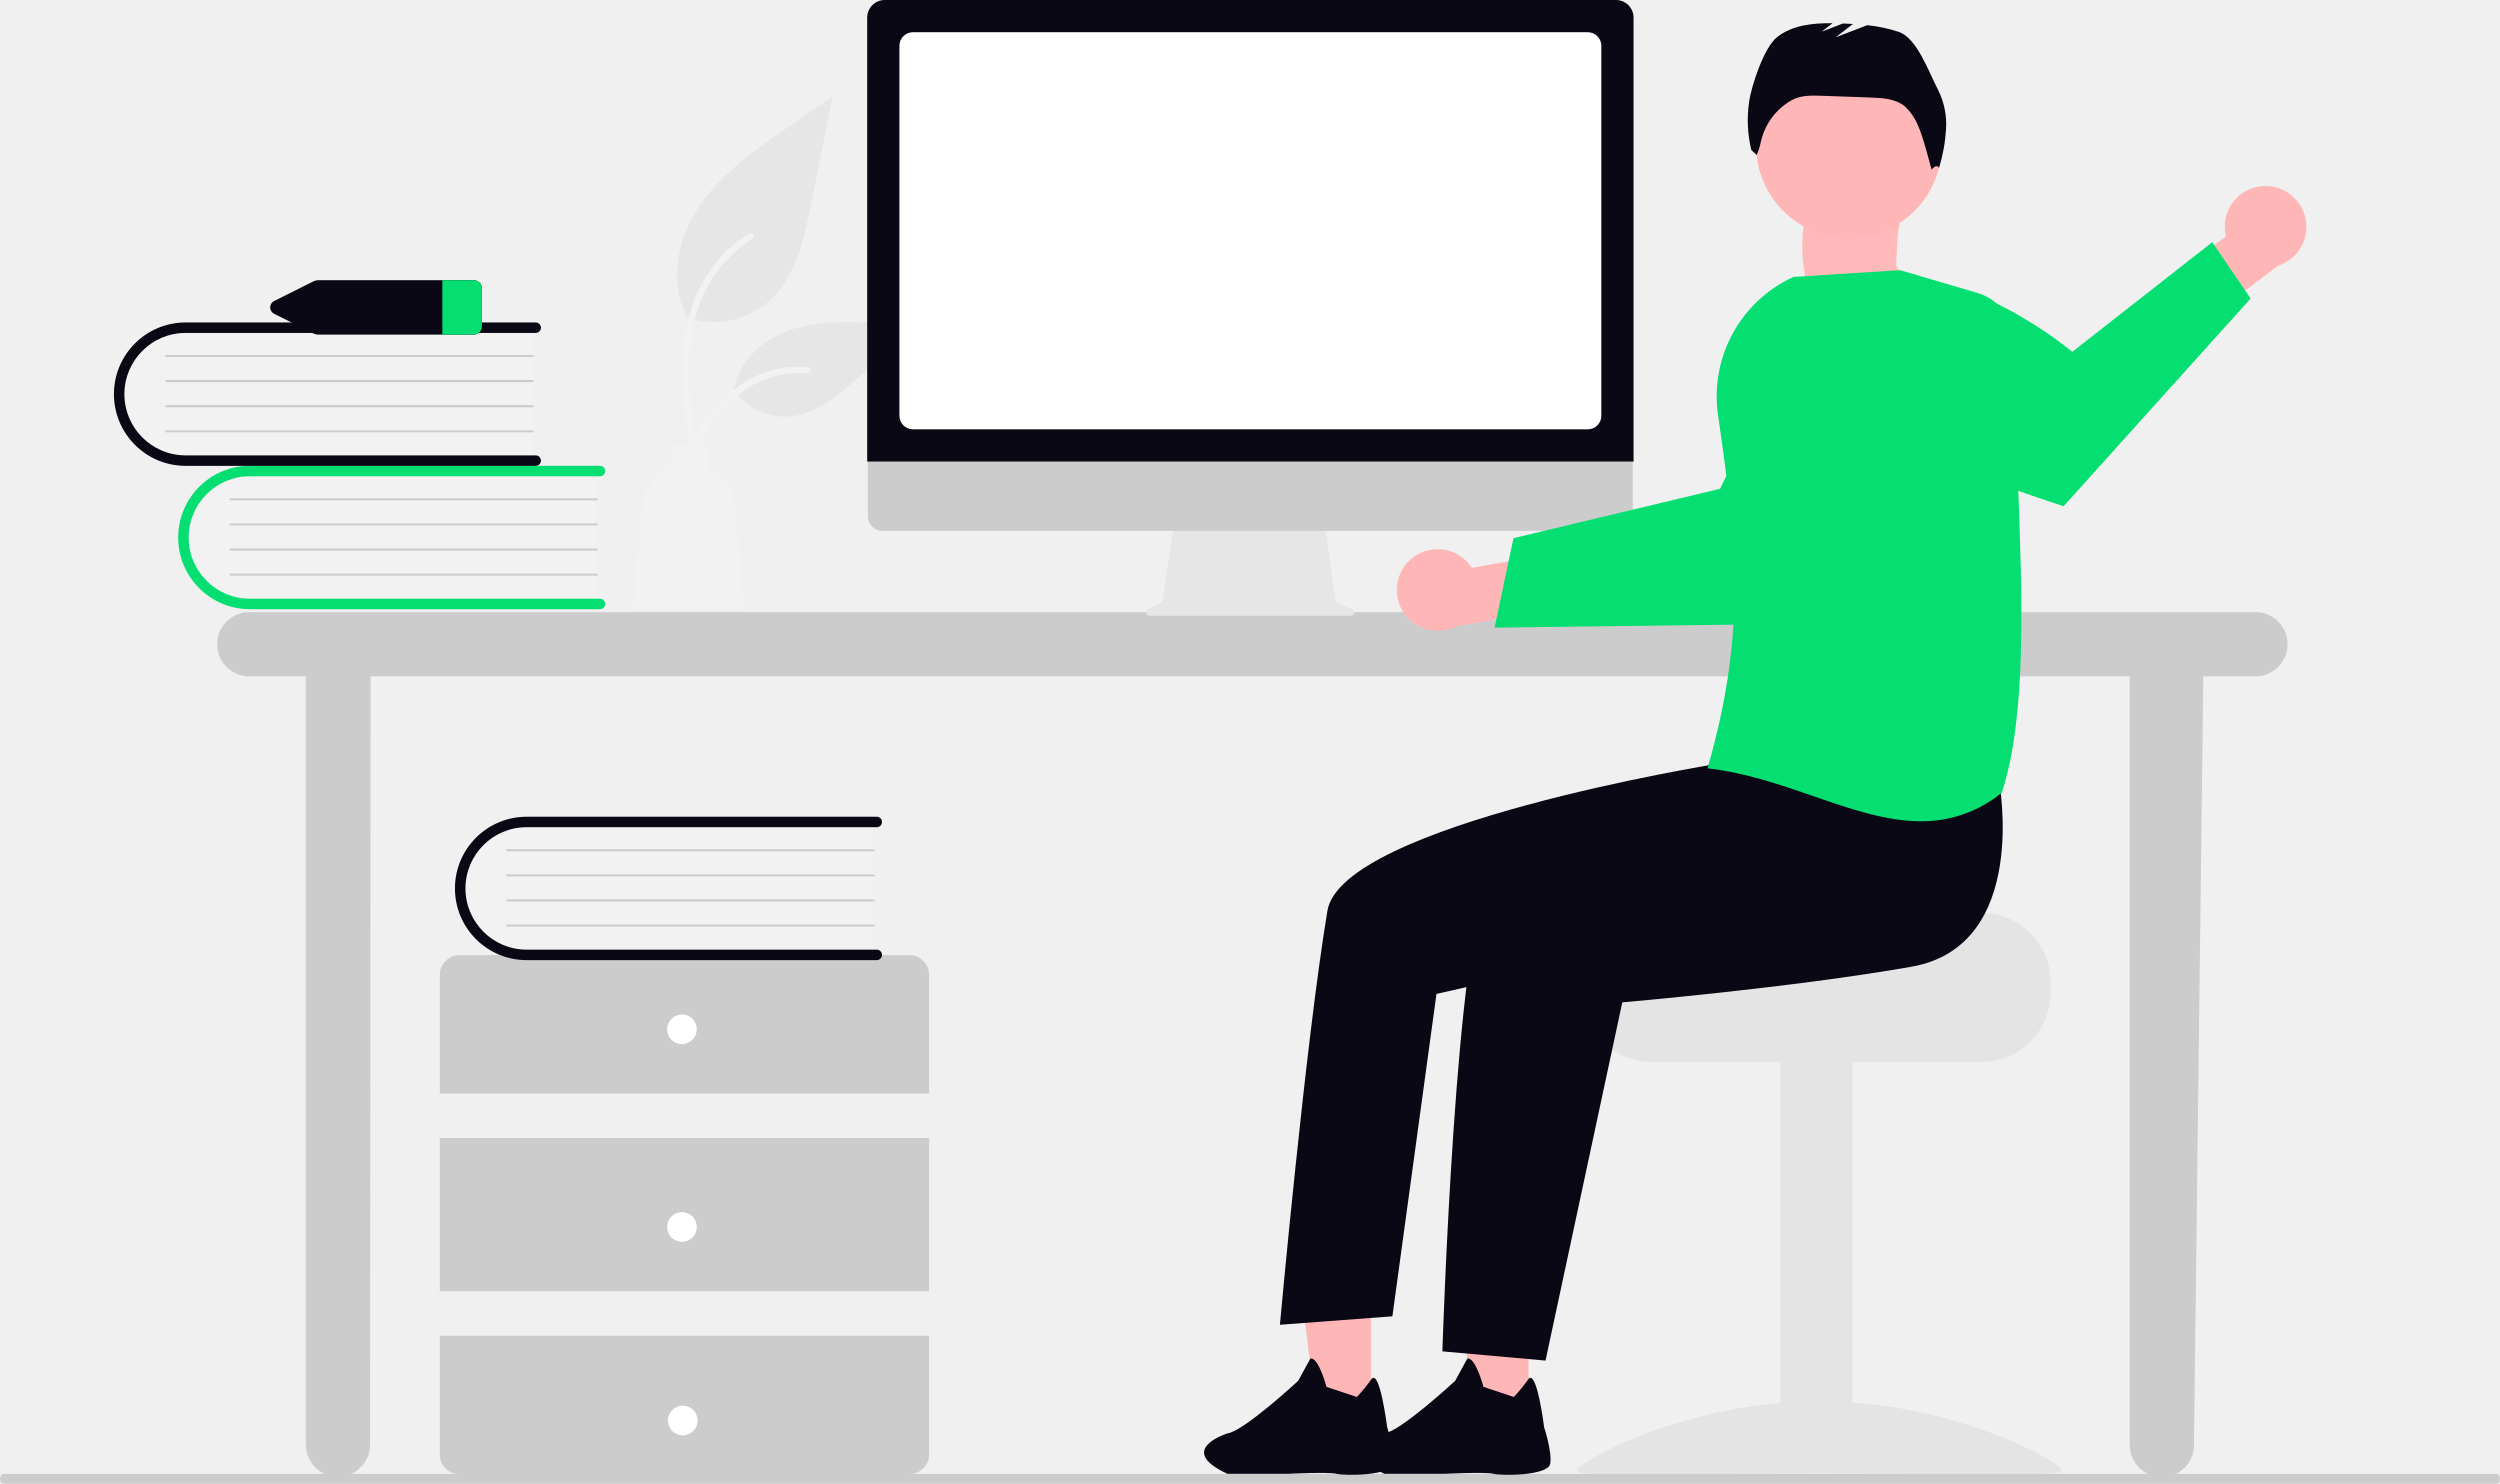
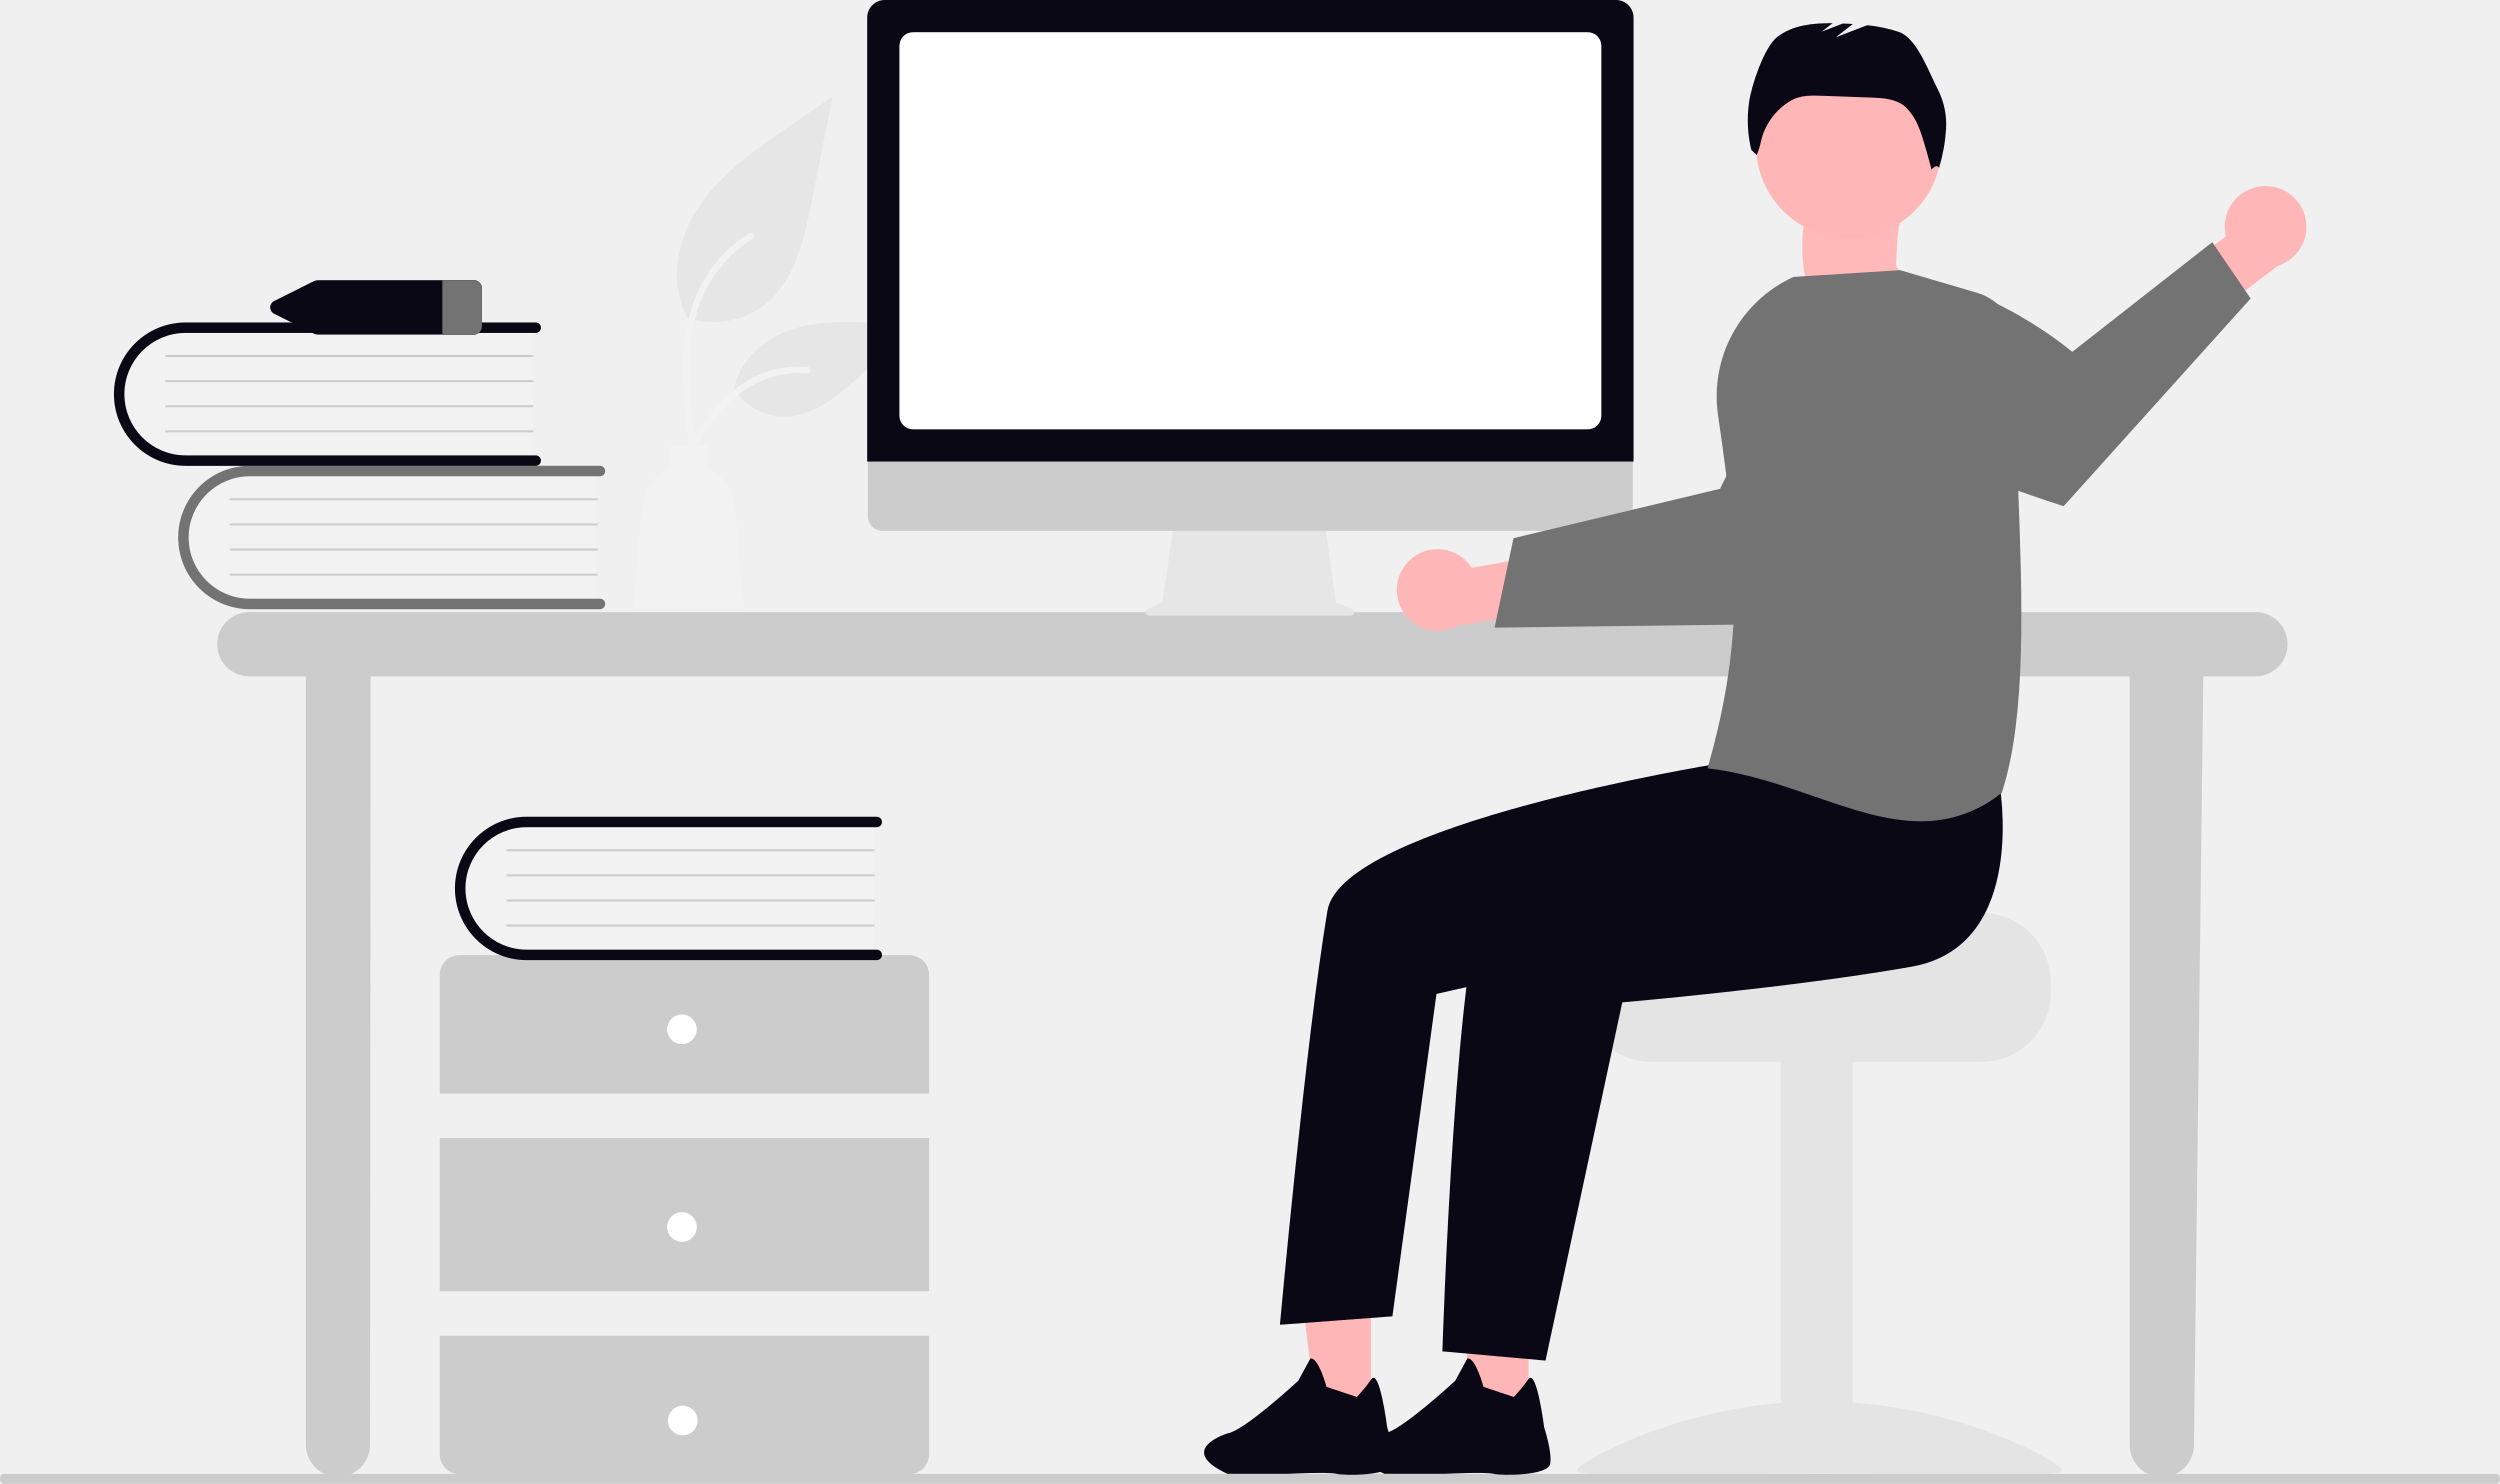
<svg xmlns="http://www.w3.org/2000/svg" width="880.503" height="522.591" viewBox="0 0 880.503 522.591" role="img" artist="Katerina Limpitsouni" source="https://undraw.co/">
  <g id="Group_146" data-name="Group 146" transform="translate(-707.855 -327.582)">
    <path id="Path_298-1528" data-name="Path 298" d="M.982,1.458s.305,11.9-.916,13.125S14.717,51.822,32.116,35.95s3.968-22.282,3.968-22.282-6.41-11.9-6.1-13.125-28.387,0-28.387,0Z" transform="translate(1351.259 391.148) rotate(30)" fill="#ffb9b9" />
    <path id="Path_2347-1529" data-name="Path 2347" d="M1128.044,412.839H421.259a11.316,11.316,0,0,0,0,22.631h20.02v270.7a11.316,11.316,0,0,0,22.631,0l.172-270.7h619.571v270.7a11.315,11.315,0,1,0,22.631,0l3.292-270.7h18.469a11.316,11.316,0,0,0,0-22.631Z" transform="translate(374.286 130.326)" fill="#ccc" />
    <path id="Path_2348-1530" data-name="Path 2348" d="M545.834,371.853v47.918H425.781a23.974,23.974,0,0,1-1.667-47.918q.833-.029,1.667,0Z" transform="translate(372.223 120.892)" fill="#f2f2f2" />
-     <path id="Path_2349-1531" data-name="Path 2349" d="M549.266,419.607a1.844,1.844,0,0,1-1.843,1.843h-123.3a25.249,25.249,0,0,1,0-50.5h123.3a1.843,1.843,0,1,1,0,3.686h-123.3a21.563,21.563,0,0,0,0,43.126h123.3A1.844,1.844,0,0,1,549.266,419.607Z" transform="translate(371.74 120.688)" fill="#05df72" />
+     <path id="Path_2349-1531" data-name="Path 2349" d="M549.266,419.607a1.844,1.844,0,0,1-1.843,1.843h-123.3a25.249,25.249,0,0,1,0-50.5h123.3a1.843,1.843,0,1,1,0,3.686h-123.3a21.563,21.563,0,0,0,0,43.126h123.3A1.844,1.844,0,0,1,549.266,419.607Z" transform="translate(371.74 120.688)" fill="#737373" />
    <path id="Path_2350-1532" data-name="Path 2350" d="M542.939,380.978H413.929a.369.369,0,0,1-.007-.737H542.939a.369.369,0,0,1,0,.737Z" transform="translate(375.118 122.826)" fill="#ccc" />
    <path id="Path_2351-1533" data-name="Path 2351" d="M542.939,388.17H413.929a.369.369,0,1,1-.007-.737H542.939a.369.369,0,0,1,0,.737Z" transform="translate(375.118 124.48)" fill="#ccc" />
    <path id="Path_2352-1534" data-name="Path 2352" d="M542.939,395.361H413.929a.369.369,0,0,1-.007-.737H542.939a.369.369,0,0,1,0,.737Z" transform="translate(375.118 126.135)" fill="#ccc" />
    <path id="Path_2353-1535" data-name="Path 2353" d="M542.939,402.553H413.929a.369.369,0,1,1-.007-.737H542.939a.369.369,0,0,1,0,.737Z" transform="translate(375.118 127.79)" fill="#ccc" />
    <path id="Path_2354-1536" data-name="Path 2354" d="M527.437,330.812V378.73H407.384a23.974,23.974,0,0,1-1.667-47.918q.833-.029,1.667,0Z" transform="translate(367.989 111.449)" fill="#f2f2f2" />
    <path id="Path_2355-1537" data-name="Path 2355" d="M530.868,378.566a1.844,1.844,0,0,1-1.843,1.843h-123.3a25.249,25.249,0,0,1,0-50.5h123.3a1.843,1.843,0,1,1,0,3.686h-123.3a21.563,21.563,0,0,0,0,43.126h123.3a1.844,1.844,0,0,1,1.843,1.843Z" transform="translate(367.507 111.245)" fill="#090814" />
    <path id="Path_2356-1538" data-name="Path 2356" d="M524.541,339.937H395.531a.369.369,0,1,1-.007-.737H524.541a.369.369,0,1,1,0,.737Z" transform="translate(370.885 113.382)" fill="#ccc" />
    <path id="Path_2357-1539" data-name="Path 2357" d="M524.541,347.128H395.531a.369.369,0,1,1-.007-.737H524.541a.369.369,0,1,1,0,.737Z" transform="translate(370.885 115.037)" fill="#ccc" />
    <path id="Path_2358-1540" data-name="Path 2358" d="M524.541,354.32H395.531a.369.369,0,1,1-.007-.737H524.541a.369.369,0,1,1,0,.737Z" transform="translate(370.885 116.692)" fill="#ccc" />
    <path id="Path_2359-1541" data-name="Path 2359" d="M524.541,361.512H395.531a.369.369,0,1,1-.007-.737H524.541a.369.369,0,1,1,0,.737Z" transform="translate(370.885 118.346)" fill="#ccc" />
    <path id="Path_2360-1542" data-name="Path 2360" d="M646.112,559.8v-41.78a6.964,6.964,0,0,0-6.963-6.963H480.731a6.964,6.964,0,0,0-6.963,6.963V559.8Z" transform="translate(388.972 152.926)" fill="#ccc" />
    <rect id="Rectangle_635" data-name="Rectangle 635" width="172.344" height="53.966" transform="translate(862.74 728.395)" fill="#ccc" />
    <path id="Path_2361-1543" data-name="Path 2361" d="M473.768,620.029v41.78a6.964,6.964,0,0,0,6.963,6.964H639.148a6.963,6.963,0,0,0,6.963-6.963V620.029Z" transform="translate(388.972 178)" fill="#ccc" />
    <circle id="Ellipse_427" data-name="Ellipse 427" cx="5.223" cy="5.223" r="5.223" transform="translate(942.819 684.874)" fill="#fff" />
    <circle id="Ellipse_428" data-name="Ellipse 428" cx="5.223" cy="5.223" r="5.223" transform="translate(942.819 754.508)" fill="#fff" />
    <circle id="Ellipse_429" data-name="Ellipse 429" cx="5.223" cy="5.223" r="5.223" transform="translate(943.099 822.668)" fill="#fff" />
    <path id="Path_2362-1544" data-name="Path 2362" d="M625.086,472.333v47.918H505.033a23.974,23.974,0,1,1-1.669-47.918q.834-.029,1.669,0Z" transform="translate(390.458 144.013)" fill="#f2f2f2" />
    <path id="Path_2363-1545" data-name="Path 2363" d="M628.521,520.087a1.844,1.844,0,0,1-1.843,1.843H503.38a25.249,25.249,0,1,1-.03-50.5H626.678a1.843,1.843,0,1,1,0,3.686H503.38a21.563,21.563,0,1,0,0,43.126h123.3A1.844,1.844,0,0,1,628.521,520.087Z" transform="translate(389.973 143.808)" fill="#090814" />
    <path id="Path_2364-1546" data-name="Path 2364" d="M622.191,481.458H493.181a.369.369,0,1,1-.007-.737H622.191a.369.369,0,1,1,0,.737Z" transform="translate(393.354 145.946)" fill="#ccc" />
    <path id="Path_2365-1547" data-name="Path 2365" d="M622.191,488.65H493.181a.369.369,0,1,1-.007-.737H622.191a.369.369,0,1,1,0,.737Z" transform="translate(393.354 147.601)" fill="#ccc" />
    <path id="Path_2366-1548" data-name="Path 2366" d="M622.191,495.841H493.181a.369.369,0,1,1-.007-.737H622.191a.369.369,0,1,1,0,.737Z" transform="translate(393.354 149.255)" fill="#ccc" />
    <path id="Path_2367-1549" data-name="Path 2367" d="M622.191,503.033H493.181a.369.369,0,1,1-.007-.737H622.191a.369.369,0,1,1,0,.737Z" transform="translate(393.354 150.91)" fill="#ccc" />
    <path id="Path_2368-1550" data-name="Path 2368" d="M496.748,317.815h-54.7a3.379,3.379,0,0,0-1.5.348l-13.805,6.911a2.516,2.516,0,0,0,0,4.631l13.805,6.911a3.38,3.38,0,0,0,1.5.348h54.7a2.871,2.871,0,0,0,3.029-2.664V320.479A2.871,2.871,0,0,0,496.748,317.815Z" transform="translate(377.801 108.46)" fill="#090814" />
-     <path id="Path_2369-1551" data-name="Path 2369" d="M488.435,320.479V334.3a2.871,2.871,0,0,1-3.029,2.664h-10.9V317.815h10.9A2.871,2.871,0,0,1,488.435,320.479Z" transform="translate(389.143 108.46)" fill="#05df72" />
+     <path id="Path_2369-1551" data-name="Path 2369" d="M488.435,320.479V334.3a2.871,2.871,0,0,1-3.029,2.664h-10.9V317.815h10.9A2.871,2.871,0,0,1,488.435,320.479Z" transform="translate(389.143 108.46)" fill="#737373" />
    <g id="Group_145" data-name="Group 145" transform="translate(930.839 361.542)">
      <path id="Path_2370-1552" data-name="Path 2370" d="M216.167,522.649a29.518,29.518,0,0,0,28.5-5.021c9.983-8.379,13.114-22.184,15.66-34.967l7.533-37.809-15.771,10.86c-11.342,7.81-22.939,15.869-30.792,27.181s-11.281,26.753-4.971,38.993" transform="translate(-197.593 -444.852)" fill="#e6e6e6" />
      <path id="Path_2371-1553" data-name="Path 2371" d="M217.9,577.9c-1.6-11.627-3.238-23.4-2.118-35.156.994-10.437,4.179-20.631,10.661-28.989a48.223,48.223,0,0,1,12.373-11.212c1.237-.781,2.376,1.18,1.144,1.957a45.845,45.845,0,0,0-18.134,21.88c-3.948,10.042-4.582,20.989-3.9,31.656.411,6.451,1.283,12.86,2.162,19.26a1.174,1.174,0,0,1-.792,1.394,1.14,1.14,0,0,1-1.394-.792Z" transform="translate(-197.983 -454.326)" fill="#f2f2f2" />
      <path id="Path_2372-1554" data-name="Path 2372" d="M236.8,563.524a21.729,21.729,0,0,0,18.932,9.771c9.584-.455,17.574-7.144,24.766-13.494l21.274-18.783-14.08-.674c-10.125-.484-20.512-.936-30.156,2.186S239,553.167,237.238,563.15" transform="translate(-201.506 -460.527)" fill="#e6e6e6" />
      <path id="Path_2373-1555" data-name="Path 2373" d="M212.964,593.88c7.683-13.595,16.595-28.7,32.519-33.533a36.288,36.288,0,0,1,13.678-1.412c1.452.125,1.09,2.364-.36,2.239a33.712,33.712,0,0,0-21.828,5.775c-6.155,4.189-10.947,10.013-15,16.19-2.484,3.783-4.71,7.727-6.936,11.665C214.324,596.062,212.245,595.153,212.964,593.88Z" transform="translate(-197.554 -463.624)" fill="#f2f2f2" />
      <path id="Path_2374-1556" data-name="Path 2374" d="M197.644,613.664a16.453,16.453,0,0,1,10.082-13.781v-7.859h13.182v8.107a16.444,16.444,0,0,1,9.533,13.533l3.1,36.031h-39Z" transform="translate(-194.544 -469.098)" fill="#f2f2f2" />
    </g>
    <path id="Path_2375-1557" data-name="Path 2375" d="M748.56,417.825l-5.775-2.432-3.962-28.951H686.065l-4.294,28.833-5.167,2.583a1.227,1.227,0,0,0,.549,2.324h70.931a1.227,1.227,0,0,0,.476-2.358Z" transform="translate(435.488 124.253)" fill="#e6e6e6" />
    <path id="Path_2376-1558" data-name="Path 2376" d="M860.626,397.37H601.465a5.134,5.134,0,0,1-5.123-5.134V355.691H865.749v36.545a5.134,5.134,0,0,1-5.123,5.134Z" transform="translate(417.176 117.177)" fill="#ccc" />
    <path id="Path_2377-1559" data-name="Path 2377" d="M866.064,400.14H596.15V243.771a6.2,6.2,0,0,1,6.19-6.189H859.874a6.2,6.2,0,0,1,6.19,6.189Z" transform="translate(417.132 90)" fill="#090814" />
    <path id="Path_2378-1560" data-name="Path 2378" d="M847.82,386.668H610.148a4.777,4.777,0,0,1-4.772-4.772V251.58a4.777,4.777,0,0,1,4.772-4.772H847.82a4.777,4.777,0,0,1,4.772,4.772V381.9a4.777,4.777,0,0,1-4.772,4.772Z" transform="translate(419.255 92.123)" fill="#fff" />
    <path id="Path_2379-1561" data-name="Path 2379" d="M752.456,398.6a14.289,14.289,0,0,1,21.731,2.8l32.148-5.716,8.238,18.689L769.061,421.8a14.366,14.366,0,0,1-16.6-23.2Z" transform="translate(452.02 126.176)" fill="#ffb6b6" />
-     <path id="Path_2380-1562" data-name="Path 2380" d="M775.776,435.034l33.515-.418,4.242-.057,68.187-.859s18.517-17.665,34.641-35.853L914.1,381.5a66.783,66.783,0,0,0-22.392-41.349c-23.093,15.431-36.485,45.973-36.485,45.973l-42.279,10.112-4.23,1.011-26.27,6.278Z" transform="translate(458.464 113.601)" fill="#05df72" />
+     <path id="Path_2380-1562" data-name="Path 2380" d="M775.776,435.034l33.515-.418,4.242-.057,68.187-.859s18.517-17.665,34.641-35.853L914.1,381.5a66.783,66.783,0,0,0-22.392-41.349c-23.093,15.431-36.485,45.973-36.485,45.973l-42.279,10.112-4.23,1.011-26.27,6.278Z" transform="translate(458.464 113.601)" fill="#737373" />
    <path id="Path_2381-1563" data-name="Path 2381" d="M941.565,498.962h-62.56c0,2.681-68.386,4.856-68.386,4.856a24.981,24.981,0,0,0-4.1,3.885,24.107,24.107,0,0,0-5.634,15.539v3.885a24.289,24.289,0,0,0,24.28,24.28h116.4a24.3,24.3,0,0,0,24.28-24.28v-3.885A24.314,24.314,0,0,0,941.565,498.962Z" transform="translate(464.242 150.143)" fill="#e4e4e4" />
    <rect id="Rectangle_636" data-name="Rectangle 636" width="25.252" height="145.754" transform="translate(1335.062 700.586)" fill="#e4e4e4" />
    <path id="Path_2382-1564" data-name="Path 2382" d="M799.312,663.139c0,2.728,38.265,1.055,85.467,1.055s85.467,1.673,85.467-1.055-38.265-24.365-85.467-24.365S799.312,660.41,799.312,663.139Z" transform="translate(463.879 182.314)" fill="#e4e4e4" />
    <path id="Path_2383-1565" data-name="Path 2383" d="M680.374,421.021H661.58l-8.94-72.488h27.736Z" transform="translate(565.854 407.778)" fill="#ffb6b6" />
    <path id="Path_2385-1566" data-name="Path 2385" d="M635.219,421.021H616.425l-8.94-72.488h27.736Z" transform="translate(555.464 407.778)" fill="#ffb6b6" />
    <circle id="Ellipse_430" data-name="Ellipse 430" cx="32.676" cy="32.676" r="32.676" transform="translate(1326.354 346.122)" fill="#ffb6b6" />
    <path id="Path_2387-1567" data-name="Path 2387" d="M956.891,463.163s10.964,57.975-30.752,65.358S824.2,541.093,824.2,541.093L797.163,667.26l-36.33-3.244s4.832-151.877,16.714-163.759S864.53,452.8,864.53,452.8Z" transform="translate(455.025 139.521)" fill="#090814" />
    <path id="Path_2388-1568" data-name="Path 2388" d="M886.119,441.471l-18.245,18.3S736.138,480.994,731.056,511.42c-7.673,45.937-16.735,145.831-16.735,145.831l39.608-2.971L769.46,540.728l63.372-14.415,72.1-39.293Z" transform="translate(444.323 136.915)" fill="#090814" />
    <path id="Path_2389-1569" data-name="Path 2389" d="M915.328,267.765C912.1,261.679,908,249.55,901.493,247.3a51.758,51.758,0,0,0-11.143-2.374l-11.066,4.256,6.023-4.684q-1.759-.1-3.516-.171l-7.467,2.872,3.82-2.971c-6.961-.071-14.146.652-19.54,4.89-4.6,3.613-9.154,17.3-9.891,23.1a44.184,44.184,0,0,0,.812,16.644l1.891,1.8a23.207,23.207,0,0,0,1.484-4.722,22.364,22.364,0,0,1,10.705-14.523l.1-.058c3.171-1.785,7.02-1.7,10.656-1.572l17.273.622c4.156.15,8.63.413,11.87,3.019a19.546,19.546,0,0,1,4.746,6.875c1.61,3.249,4.756,15.5,4.756,15.5s1.78-2.313,2.633-.592a59.533,59.533,0,0,0,2.478-13.818A27.073,27.073,0,0,0,915.328,267.765Z" transform="translate(475.146 91.528)" fill="#090814" />
    <path id="Path_2390-1570" data-name="Path 2390" d="M1003.029,290.891A14.289,14.289,0,0,0,990.1,308.577L963.82,327.96,971.7,346.8l36.723-27.894a14.366,14.366,0,0,0-5.4-28.017Z" transform="translate(501.732 102.258)" fill="#ffb6b6" />
-     <path id="Path_2391-1571" data-name="Path 2391" d="M1017.691,326.762l-65.873,73.159s-31.5-10.085-55.865-21.018l-10.945-33.616a66.847,66.847,0,0,1-3.2-24.189c33.774-8.987,73.057,24.453,73.057,24.453l49.309-38.624Z" transform="translate(482.841 105.956)" fill="#05df72" />
-     <path id="Path_2392-1572" data-name="Path 2392" d="M874.33,500.289c-11.752-4.06-23.9-8.257-37.013-9.833l-.563-.068.155-.545c13.569-47.643,10.182-78.119,3.533-123.9a46.241,46.241,0,0,1,26.507-48.59l.08-.036,37.437-2.379.085-.005,27.228,8.008a18.677,18.677,0,0,1,13.368,18.244c-.3,15.056.33,31.865.993,49.66,1.486,39.924,3.022,81.207-5.7,107.992l-.046.14-.116.091a44.4,44.4,0,0,1-28.392,9.973C899.669,509.042,887.2,504.734,874.33,500.289Z" transform="translate(472.495 107.798)" fill="#05df72" />
+     <path id="Path_2391-1571" data-name="Path 2391" d="M1017.691,326.762l-65.873,73.159s-31.5-10.085-55.865-21.018l-10.945-33.616a66.847,66.847,0,0,1-3.2-24.189c33.774-8.987,73.057,24.453,73.057,24.453l49.309-38.624Z" transform="translate(482.841 105.956)" fill="#737373" />
+     <path id="Path_2392-1572" data-name="Path 2392" d="M874.33,500.289c-11.752-4.06-23.9-8.257-37.013-9.833l-.563-.068.155-.545c13.569-47.643,10.182-78.119,3.533-123.9a46.241,46.241,0,0,1,26.507-48.59l.08-.036,37.437-2.379.085-.005,27.228,8.008a18.677,18.677,0,0,1,13.368,18.244c-.3,15.056.33,31.865.993,49.66,1.486,39.924,3.022,81.207-5.7,107.992l-.046.14-.116.091a44.4,44.4,0,0,1-28.392,9.973C899.669,509.042,887.2,504.734,874.33,500.289Z" transform="translate(472.495 107.798)" fill="#737373" />
    <path id="Path_2393-1573" data-name="Path 2393" d="M989.567,663.07H111.609c-.7,0-1.272-.779-1.272-1.741s.57-1.741,1.272-1.741H989.567c.7,0,1.272.779,1.272,1.741S990.27,663.07,989.567,663.07Z" transform="translate(597.519 187.103)" fill="#ccc" />
    <path id="Path_94-1574" data-name="Path 94" d="M907.854,678.591a55.9,55.9,0,0,0,5.1-6.231c2.959-4.1,5.585,16.912,5.585,16.912s2.848,8.545,2.136,12.817-17.089,4.272-19.937,3.56-17.089,0-17.089,0H862.283c-18.513-8.544,0-14.241,0-14.241,5.7-.712,24.922-18.513,24.922-18.513l4.272-7.832c2.848-.712,5.7,9.969,5.7,9.969Z" transform="translate(277.878 141.014)" fill="#090814" />
    <path id="Path_2394-1575" data-name="Path 2394" d="M907.854,678.591a55.9,55.9,0,0,0,5.1-6.231c2.959-4.1,5.585,16.912,5.585,16.912s2.848,8.545,2.136,12.817-17.089,4.272-19.937,3.56-17.089,0-17.089,0H862.283c-18.513-8.544,0-14.241,0-14.241,5.7-.712,24.922-18.513,24.922-18.513l4.272-7.832c2.848-.712,5.7,9.969,5.7,9.969Z" transform="translate(333.164 141.014)" fill="#090814" />
  </g>
</svg>
